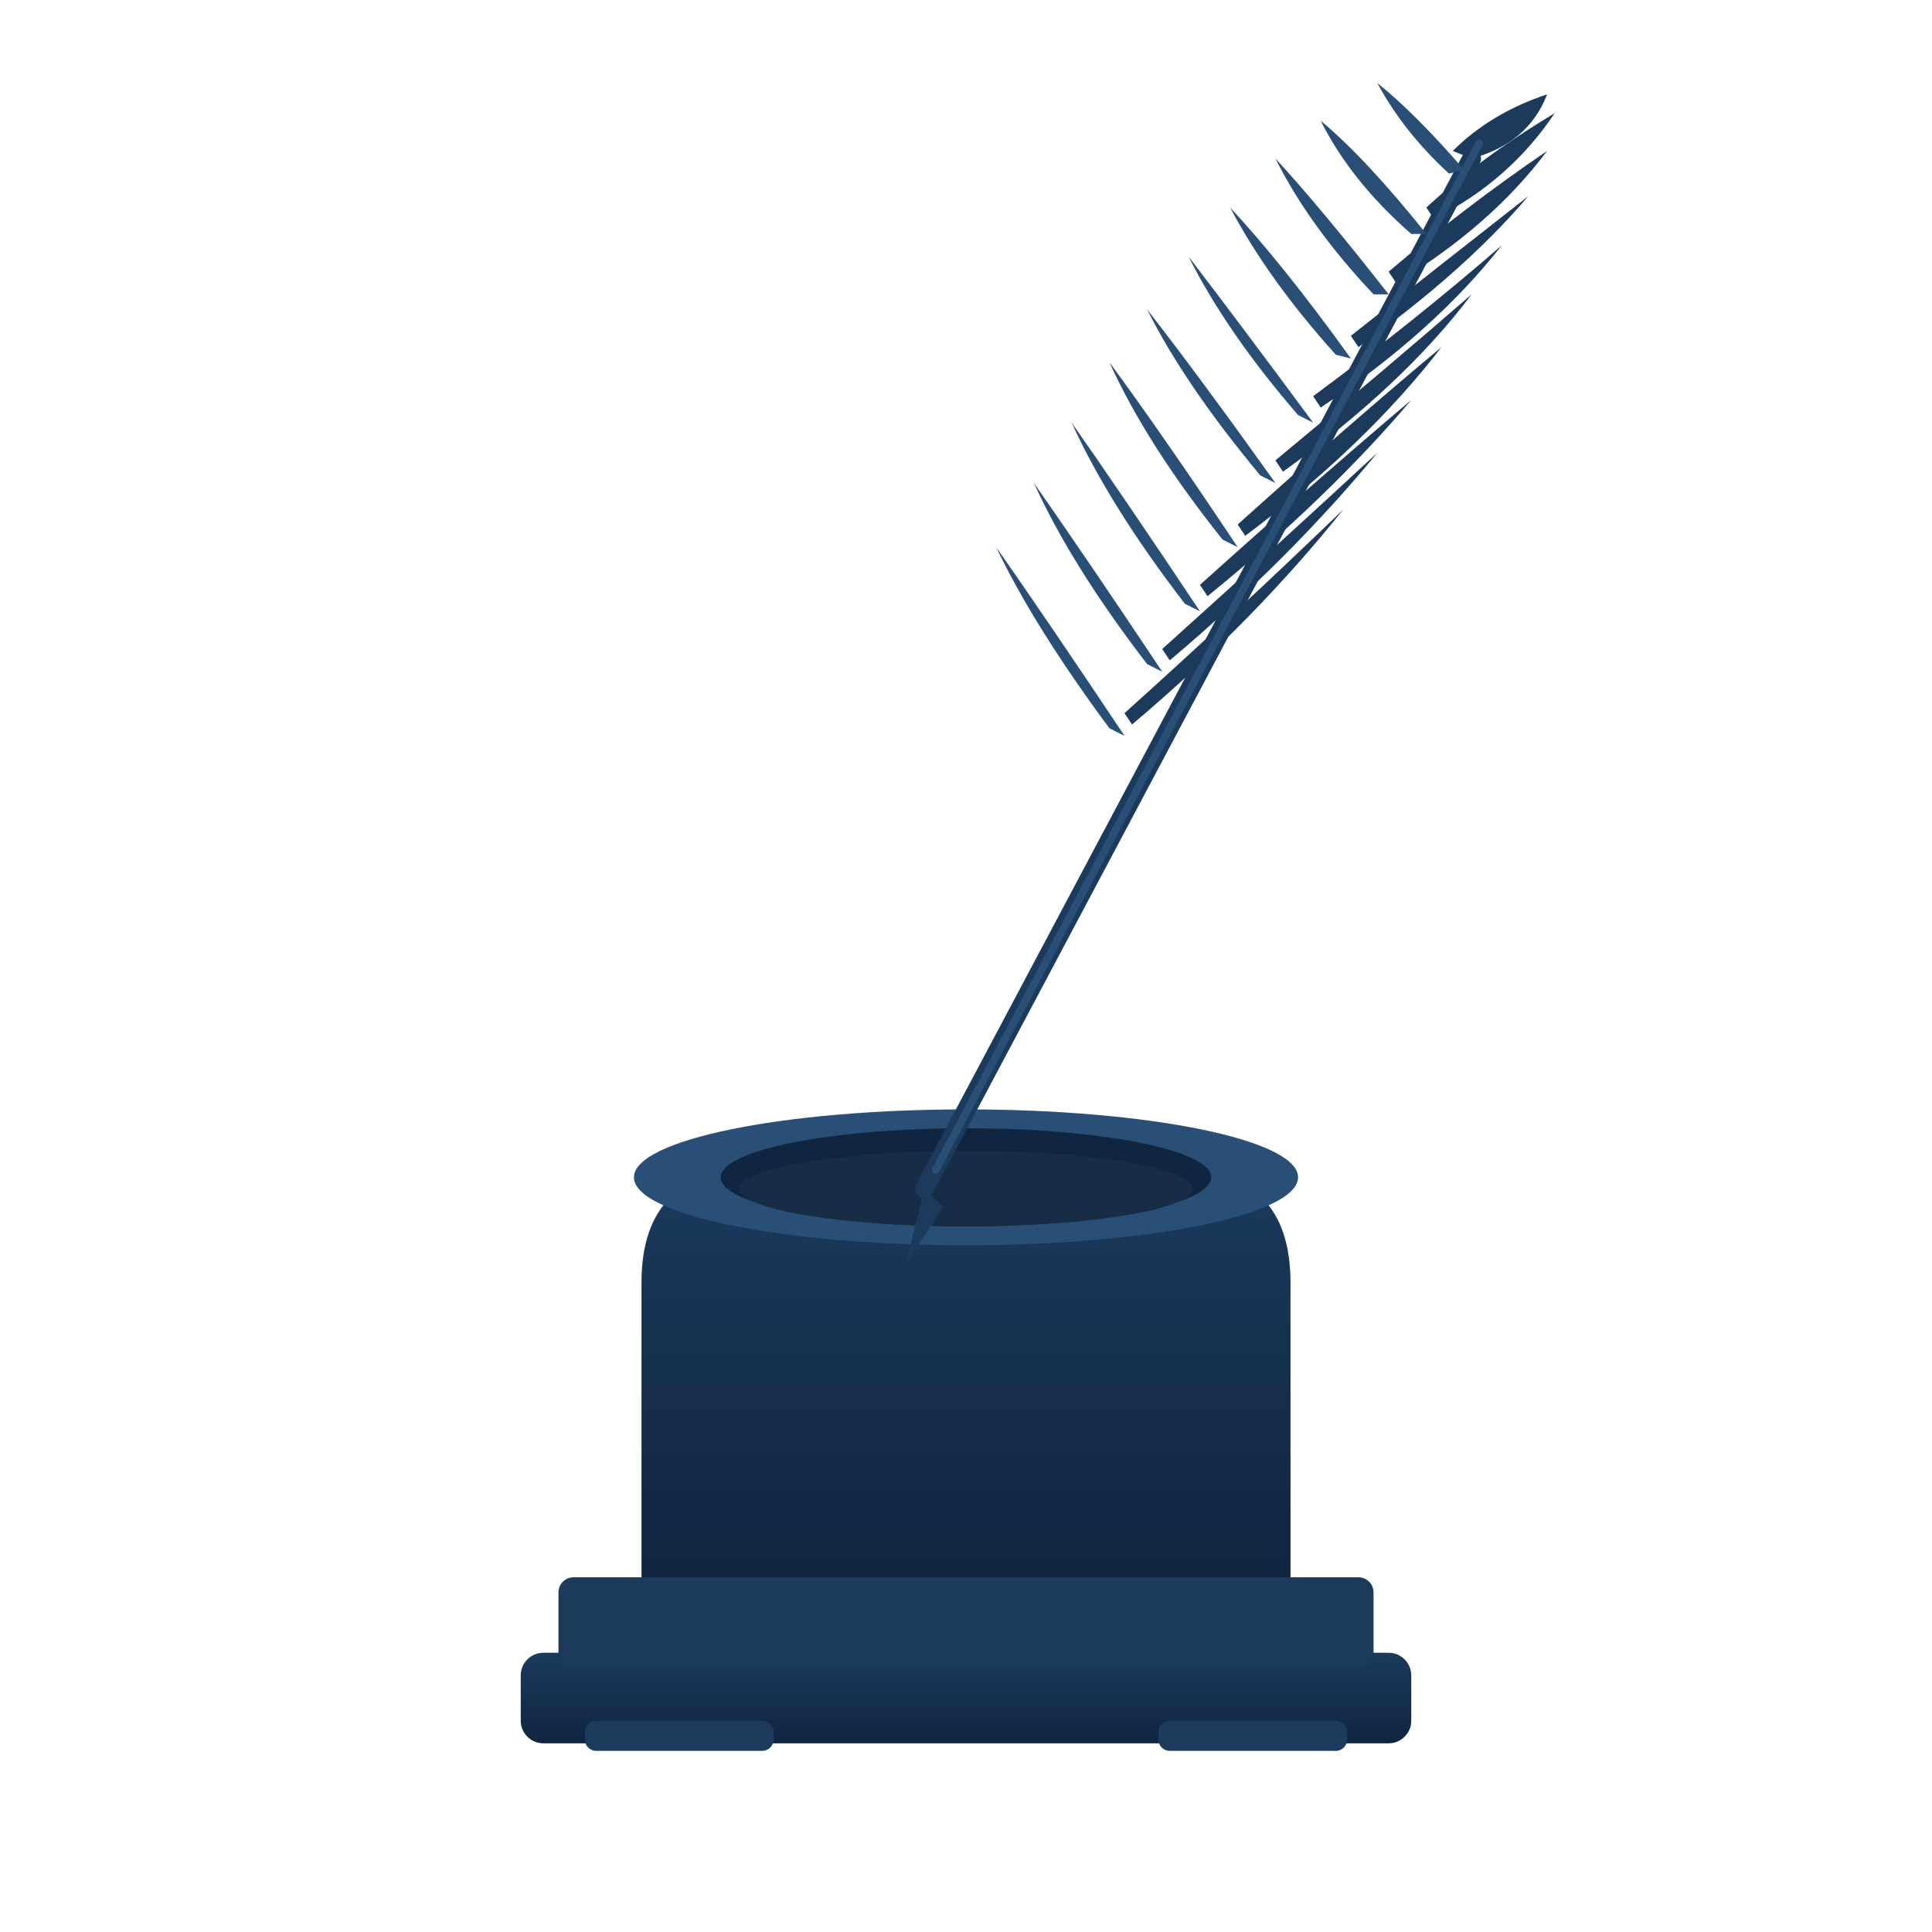
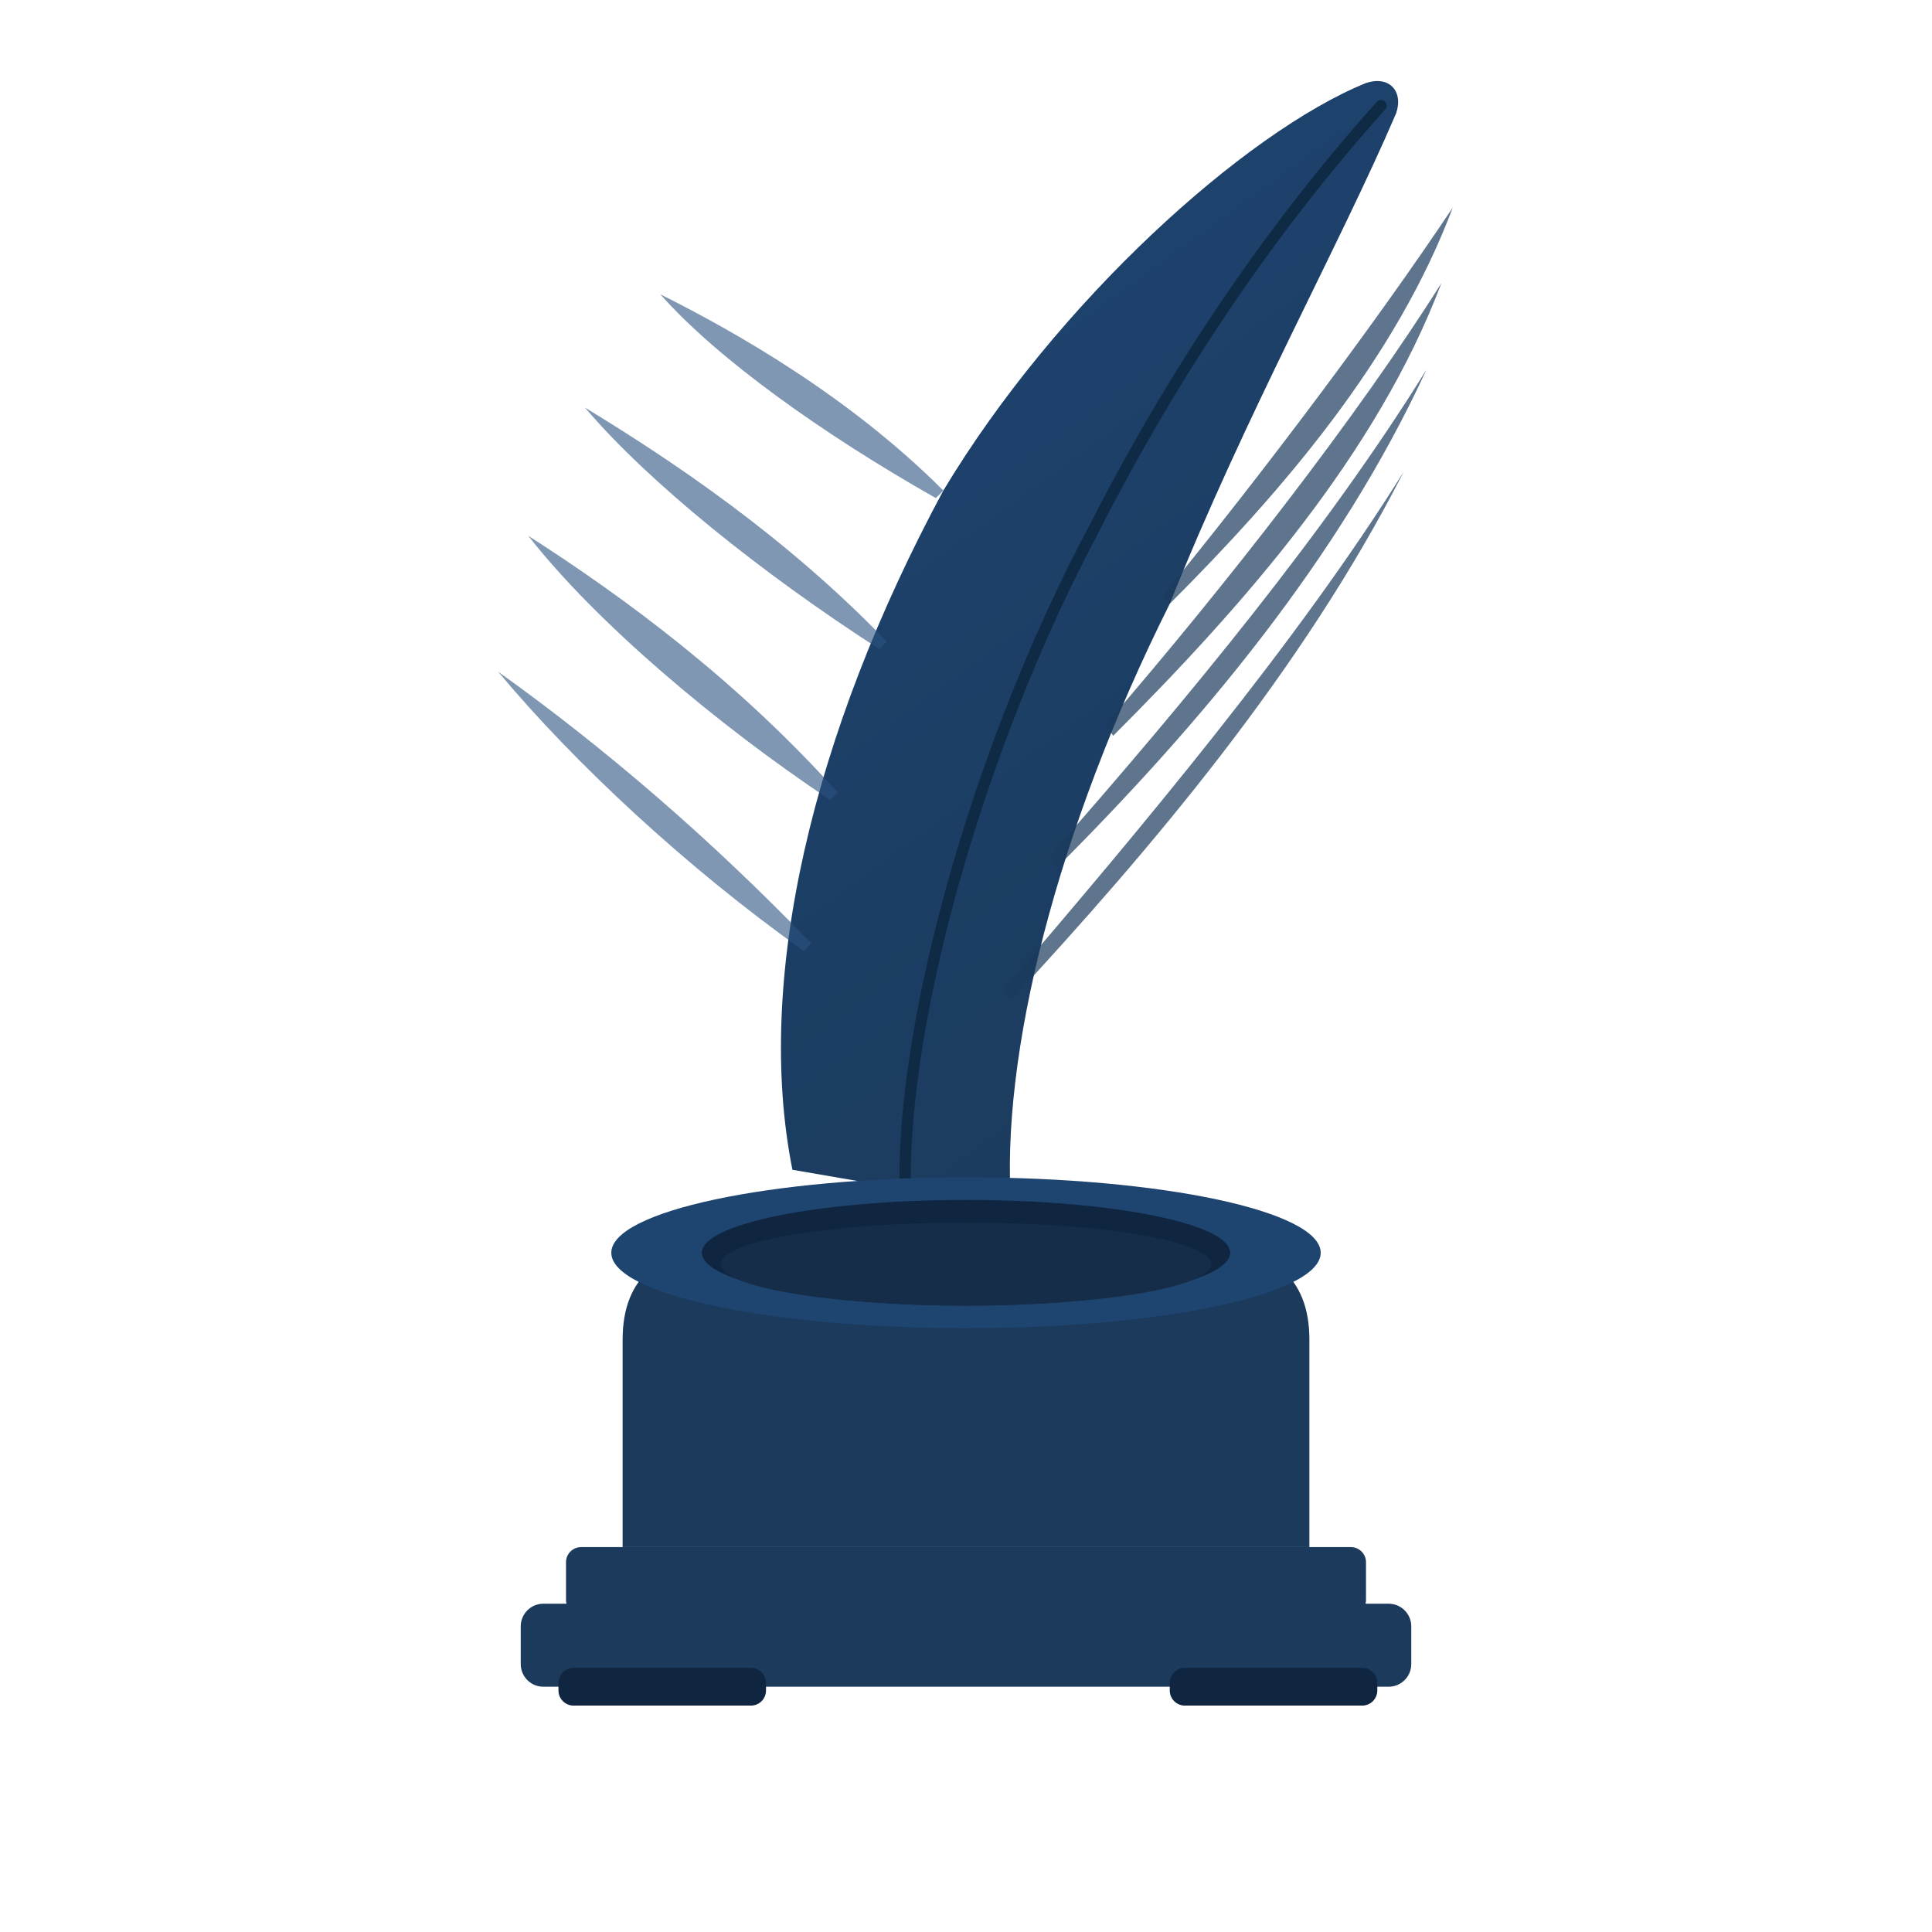
<svg xmlns="http://www.w3.org/2000/svg" viewBox="0 0 512 512" fill="none">
  <defs>
-     <linearGradient id="quill" x1="0.3" y1="0" x2="0.7" y2="1">
-       <stop offset="0%" stop-color="#2a4f76" />
+     <linearGradient id="feather" x1="0.3" y1="0" x2="0.7" y2="1">
+       <stop offset="0%" stop-color="#1e4470" />
      <stop offset="100%" stop-color="#1B3A5C" />
    </linearGradient>
-     <linearGradient id="well" x1="0.5" y1="0" x2="0.5" y2="1">
-       <stop offset="0%" stop-color="#1B3A5C" />
-       <stop offset="100%" stop-color="#0f2540" />
-     </linearGradient>
  </defs>
-   <rect x="138" y="438" width="236" height="24" rx="6" fill="url(#well)" />
-   <rect x="148" y="418" width="216" height="24" rx="4" fill="#1B3A5C" />
-   <path d="M170 418 L170 340 Q170 310 200 310 L312 310 Q342 310 342 340 L342 418 Z" fill="url(#well)" />
-   <ellipse cx="256" cy="312" rx="88" ry="18" fill="#2a4f76" />
-   <ellipse cx="256" cy="312" rx="65" ry="13" fill="#0f2540" />
-   <ellipse cx="256" cy="315" rx="60" ry="10" fill="#162d45" />
-   <line x1="245" y1="315" x2="390" y2="42" stroke="#1B3A5C" stroke-width="5" stroke-linecap="round" />
-   <path d="M390 42 Q405 38 410 25 Q395 30 385 40 Z" fill="#1B3A5C" />
-   <path d="M380 58 Q400 48 412 30 Q392 42 378 55 Z" fill="#1B3A5C" />
-   <path d="M370 75 Q395 60 410 40 Q388 55 368 72 Z" fill="#1B3A5C" />
-   <path d="M360 92 Q388 72 405 52 Q382 70 358 89 Z" fill="#1B3A5C" />
-   <path d="M350 108 Q380 88 398 65 Q375 85 348 105 Z" fill="#1B3A5C" />
-   <path d="M340 125 Q372 102 390 78 Q367 98 338 122 Z" fill="#1B3A5C" />
-   <path d="M330 142 Q362 118 382 92 Q358 112 328 139 Z" fill="#1B3A5C" />
-   <path d="M320 158 Q352 132 374 106 Q348 128 318 155 Z" fill="#1B3A5C" />
-   <path d="M310 175 Q342 148 365 120 Q338 145 308 172 Z" fill="#1B3A5C" />
-   <path d="M300 192 Q332 165 356 135 Q328 162 298 189 Z" fill="#1B3A5C" />
-   <path d="M388 45 Q375 30 365 22 Q372 35 384 46 Z" fill="#2a4f76" />
-   <path d="M378 62 Q362 42 350 32 Q358 48 374 62 Z" fill="#2a4f76" />
-   <path d="M368 78 Q350 55 338 42 Q347 60 364 78 Z" fill="#2a4f76" />
-   <path d="M358 95 Q340 70 326 55 Q336 74 354 94 Z" fill="#2a4f76" />
-   <path d="M348 112 Q328 85 315 68 Q325 88 344 110 Z" fill="#2a4f76" />
-   <path d="M338 128 Q318 100 304 82 Q314 102 334 126 Z" fill="#2a4f76" />
-   <path d="M328 145 Q308 115 294 96 Q304 118 324 143 Z" fill="#2a4f76" />
-   <path d="M318 162 Q298 132 284 112 Q294 134 314 160 Z" fill="#2a4f76" />
-   <path d="M308 178 Q288 148 274 128 Q284 150 304 176 Z" fill="#2a4f76" />
-   <path d="M298 195 Q278 165 264 145 Q274 166 294 193 Z" fill="#2a4f76" />
-   <line x1="248" y1="310" x2="392" y2="38" stroke="#2a4f76" stroke-width="2" stroke-linecap="round" />
-   <path d="M245 315 L240 335 L250 320 Z" fill="#1B3A5C" />
-   <rect x="155" y="456" width="50" height="8" rx="3" fill="#1B3A5C" />
-   <rect x="307" y="456" width="50" height="8" rx="3" fill="#1B3A5C" />
+   <path d="     M 268 320     C 265 280, 280 220, 310 160     C 330 110, 355 65, 370 30     C 372 24, 368 20, 362 22     C 330 35, 280 80, 250 130     C 215 195, 200 260, 210 310     Z   " fill="url(#feather)" />
+   <path d="M310 160 C340 130, 370 95, 385 55 C365 85, 335 125, 308 158Z" fill="#1B3A5C" opacity="0.7" />
+   <path d="M295 195 C330 160, 365 120, 382 75 C360 110, 325 155, 293 192Z" fill="#1B3A5C" opacity="0.7" />
+   <path d="M280 230 C318 192, 355 148, 378 98 C352 140, 315 185, 278 227Z" fill="#1B3A5C" opacity="0.7" />
+   <path d="M268 265 C305 225, 345 178, 372 125 C344 170, 302 220, 266 262Z" fill="#1B3A5C" opacity="0.7" />
+   <path d="M250 130 C225 105, 195 88, 175 78 C190 95, 218 115, 248 132Z" fill="#2a5280" opacity="0.6" />
+   <path d="M235 170 C208 142, 178 122, 155 108 C172 128, 202 152, 233 172Z" fill="#2a5280" opacity="0.6" />
+   <path d="M222 210 C195 180, 165 158, 140 142 C158 165, 190 192, 220 212Z" fill="#2a5280" opacity="0.6" />
+   <path d="M215 250 C188 222, 160 198, 132 178 C152 202, 182 230, 213 252Z" fill="#2a5280" opacity="0.6" />
+   <path d="M240 318 C238 275, 258 200, 290 140 C318 85, 348 48, 366 28" stroke="#0f2a45" stroke-width="3" fill="none" stroke-linecap="round" />
+   <path d="M240 318 L232 345 L248 325 Z" fill="#1B3A5C" />
+   <path d="M165 410 L165 355 Q165 330 195 330 L317 330 Q347 330 347 355 L347 410 Z" fill="#1B3A5C" />
+   <ellipse cx="256" cy="332" rx="94" ry="20" fill="#1e4470" />
+   <ellipse cx="256" cy="332" rx="70" ry="14" fill="#0f2540" />
+   <ellipse cx="256" cy="335" rx="65" ry="11" fill="#152d48" />
+   <rect x="150" y="410" width="212" height="18" rx="4" fill="#1B3A5C" />
+   <rect x="138" y="425" width="236" height="22" rx="6" fill="#1B3A5C" />
+   <rect x="148" y="442" width="55" height="10" rx="4" fill="#0f2540" />
+   <rect x="310" y="442" width="55" height="10" rx="4" fill="#0f2540" />
</svg>
